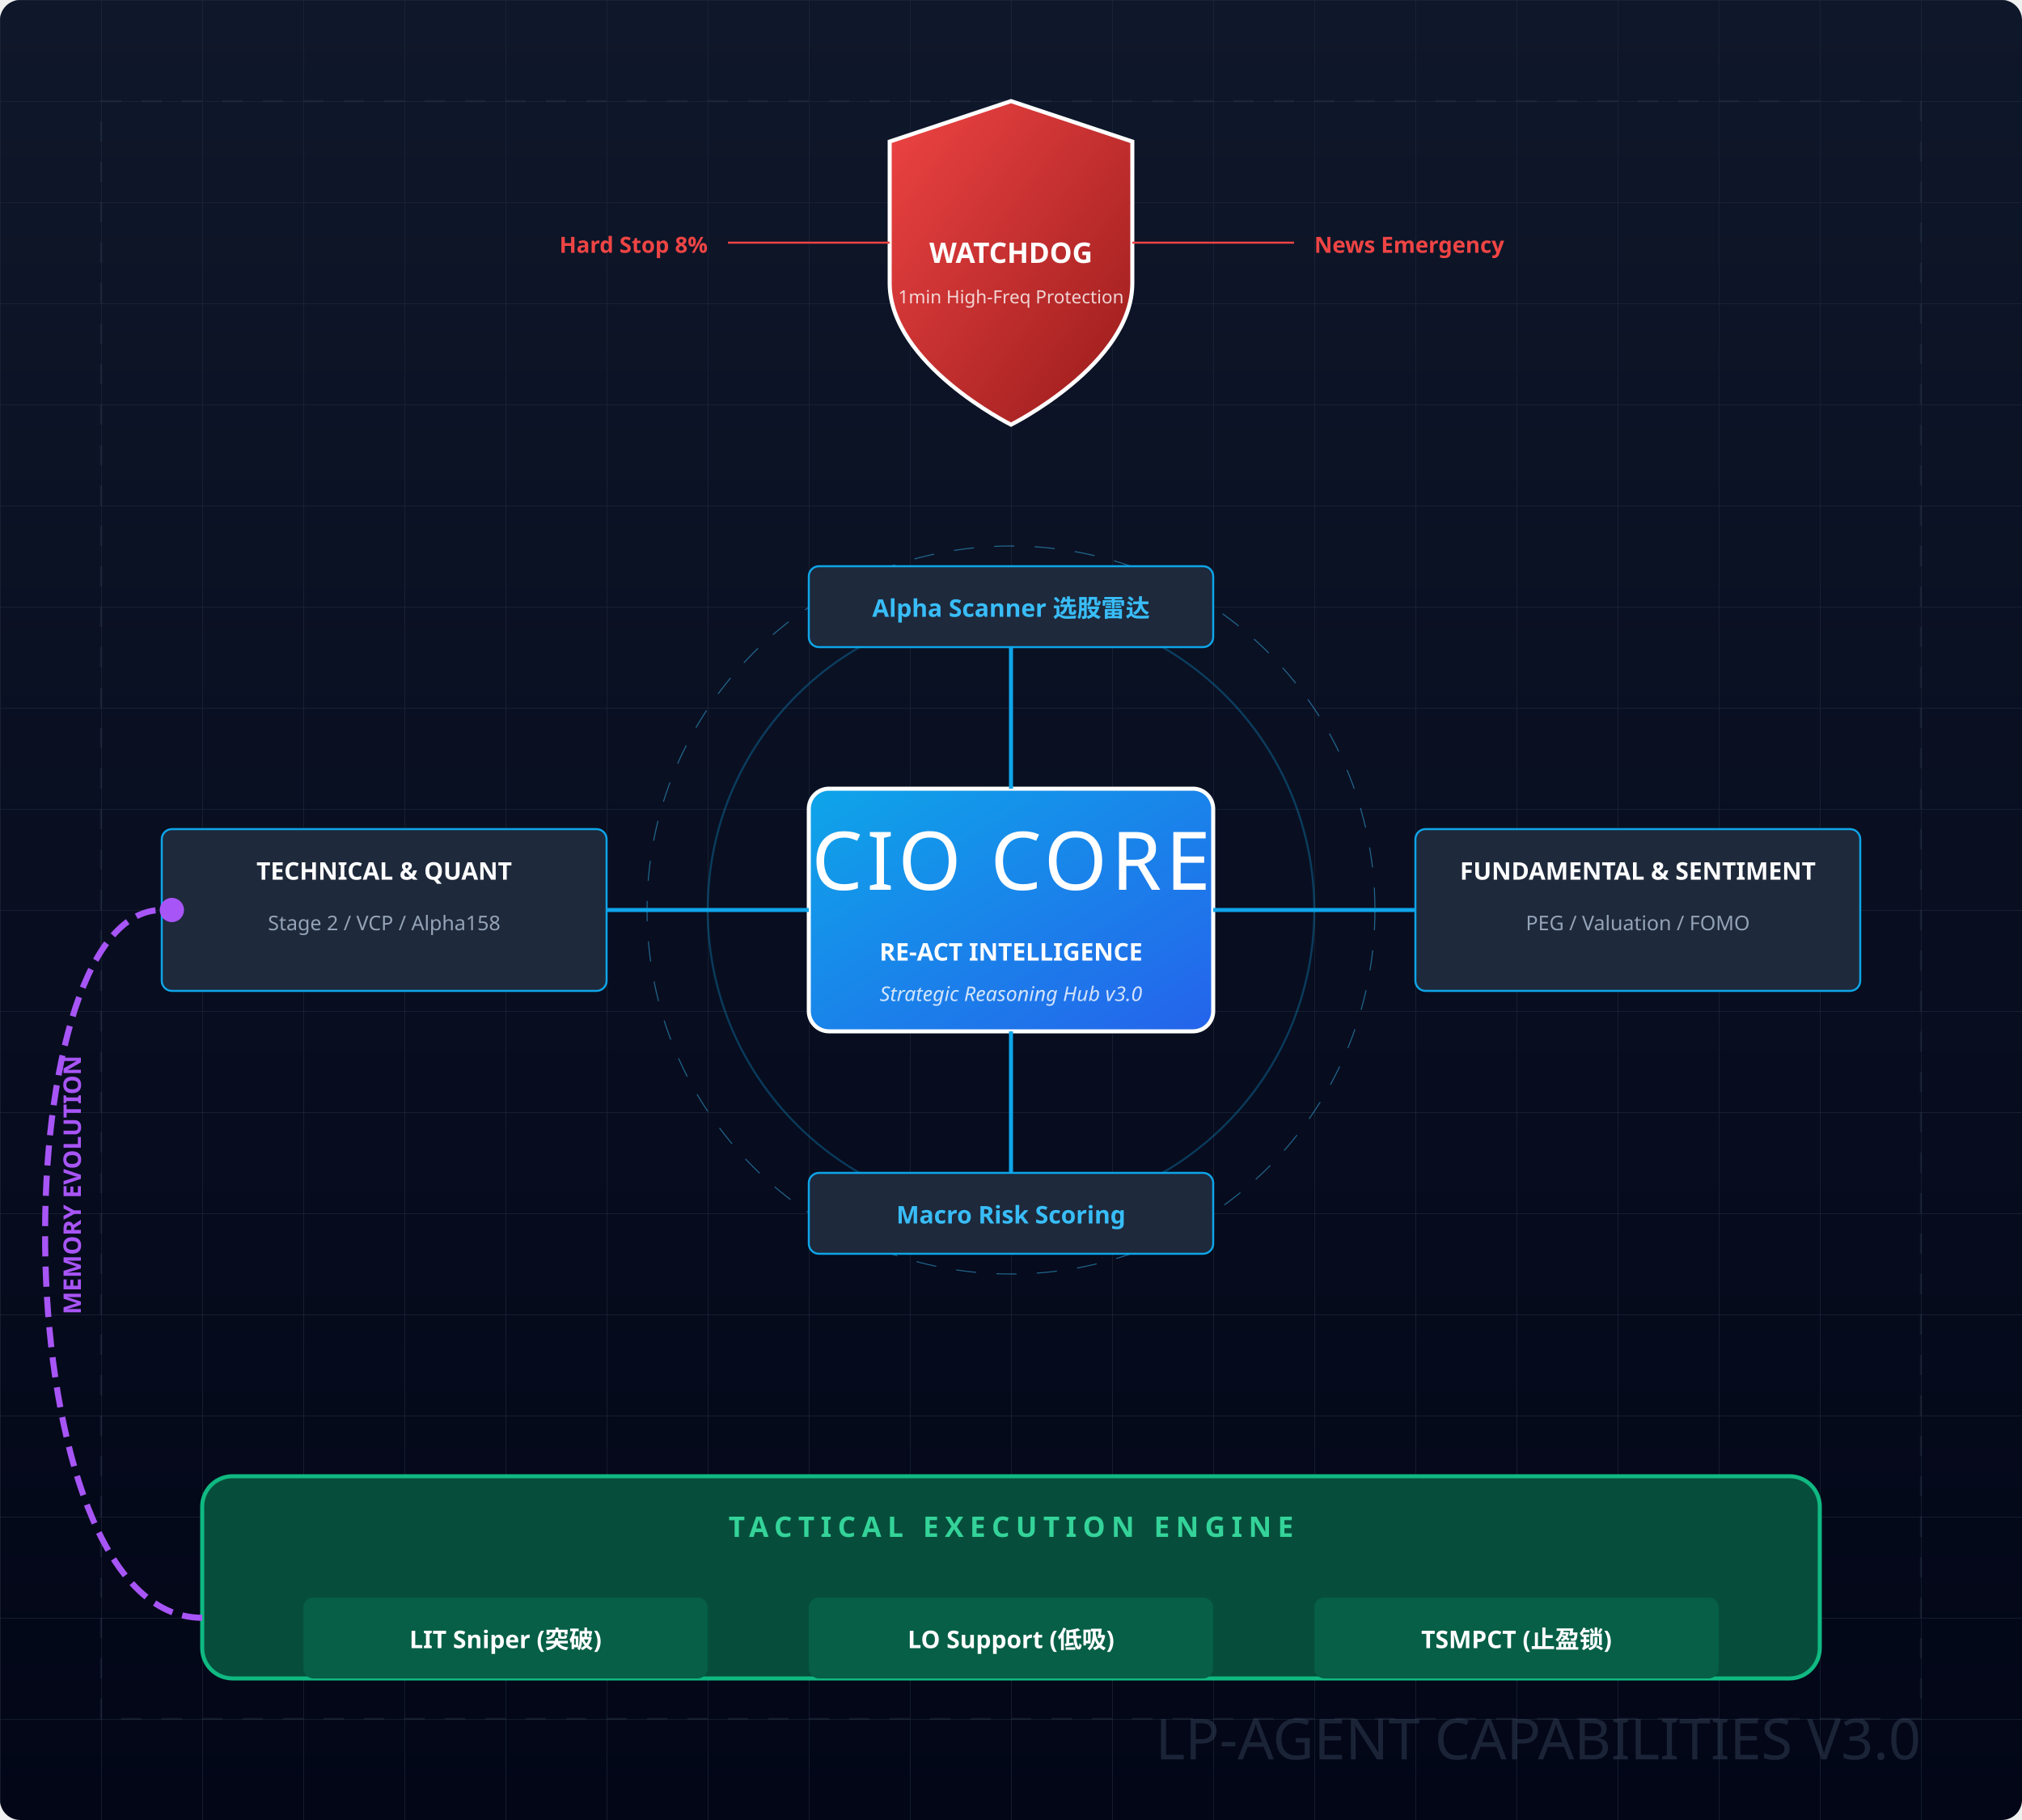
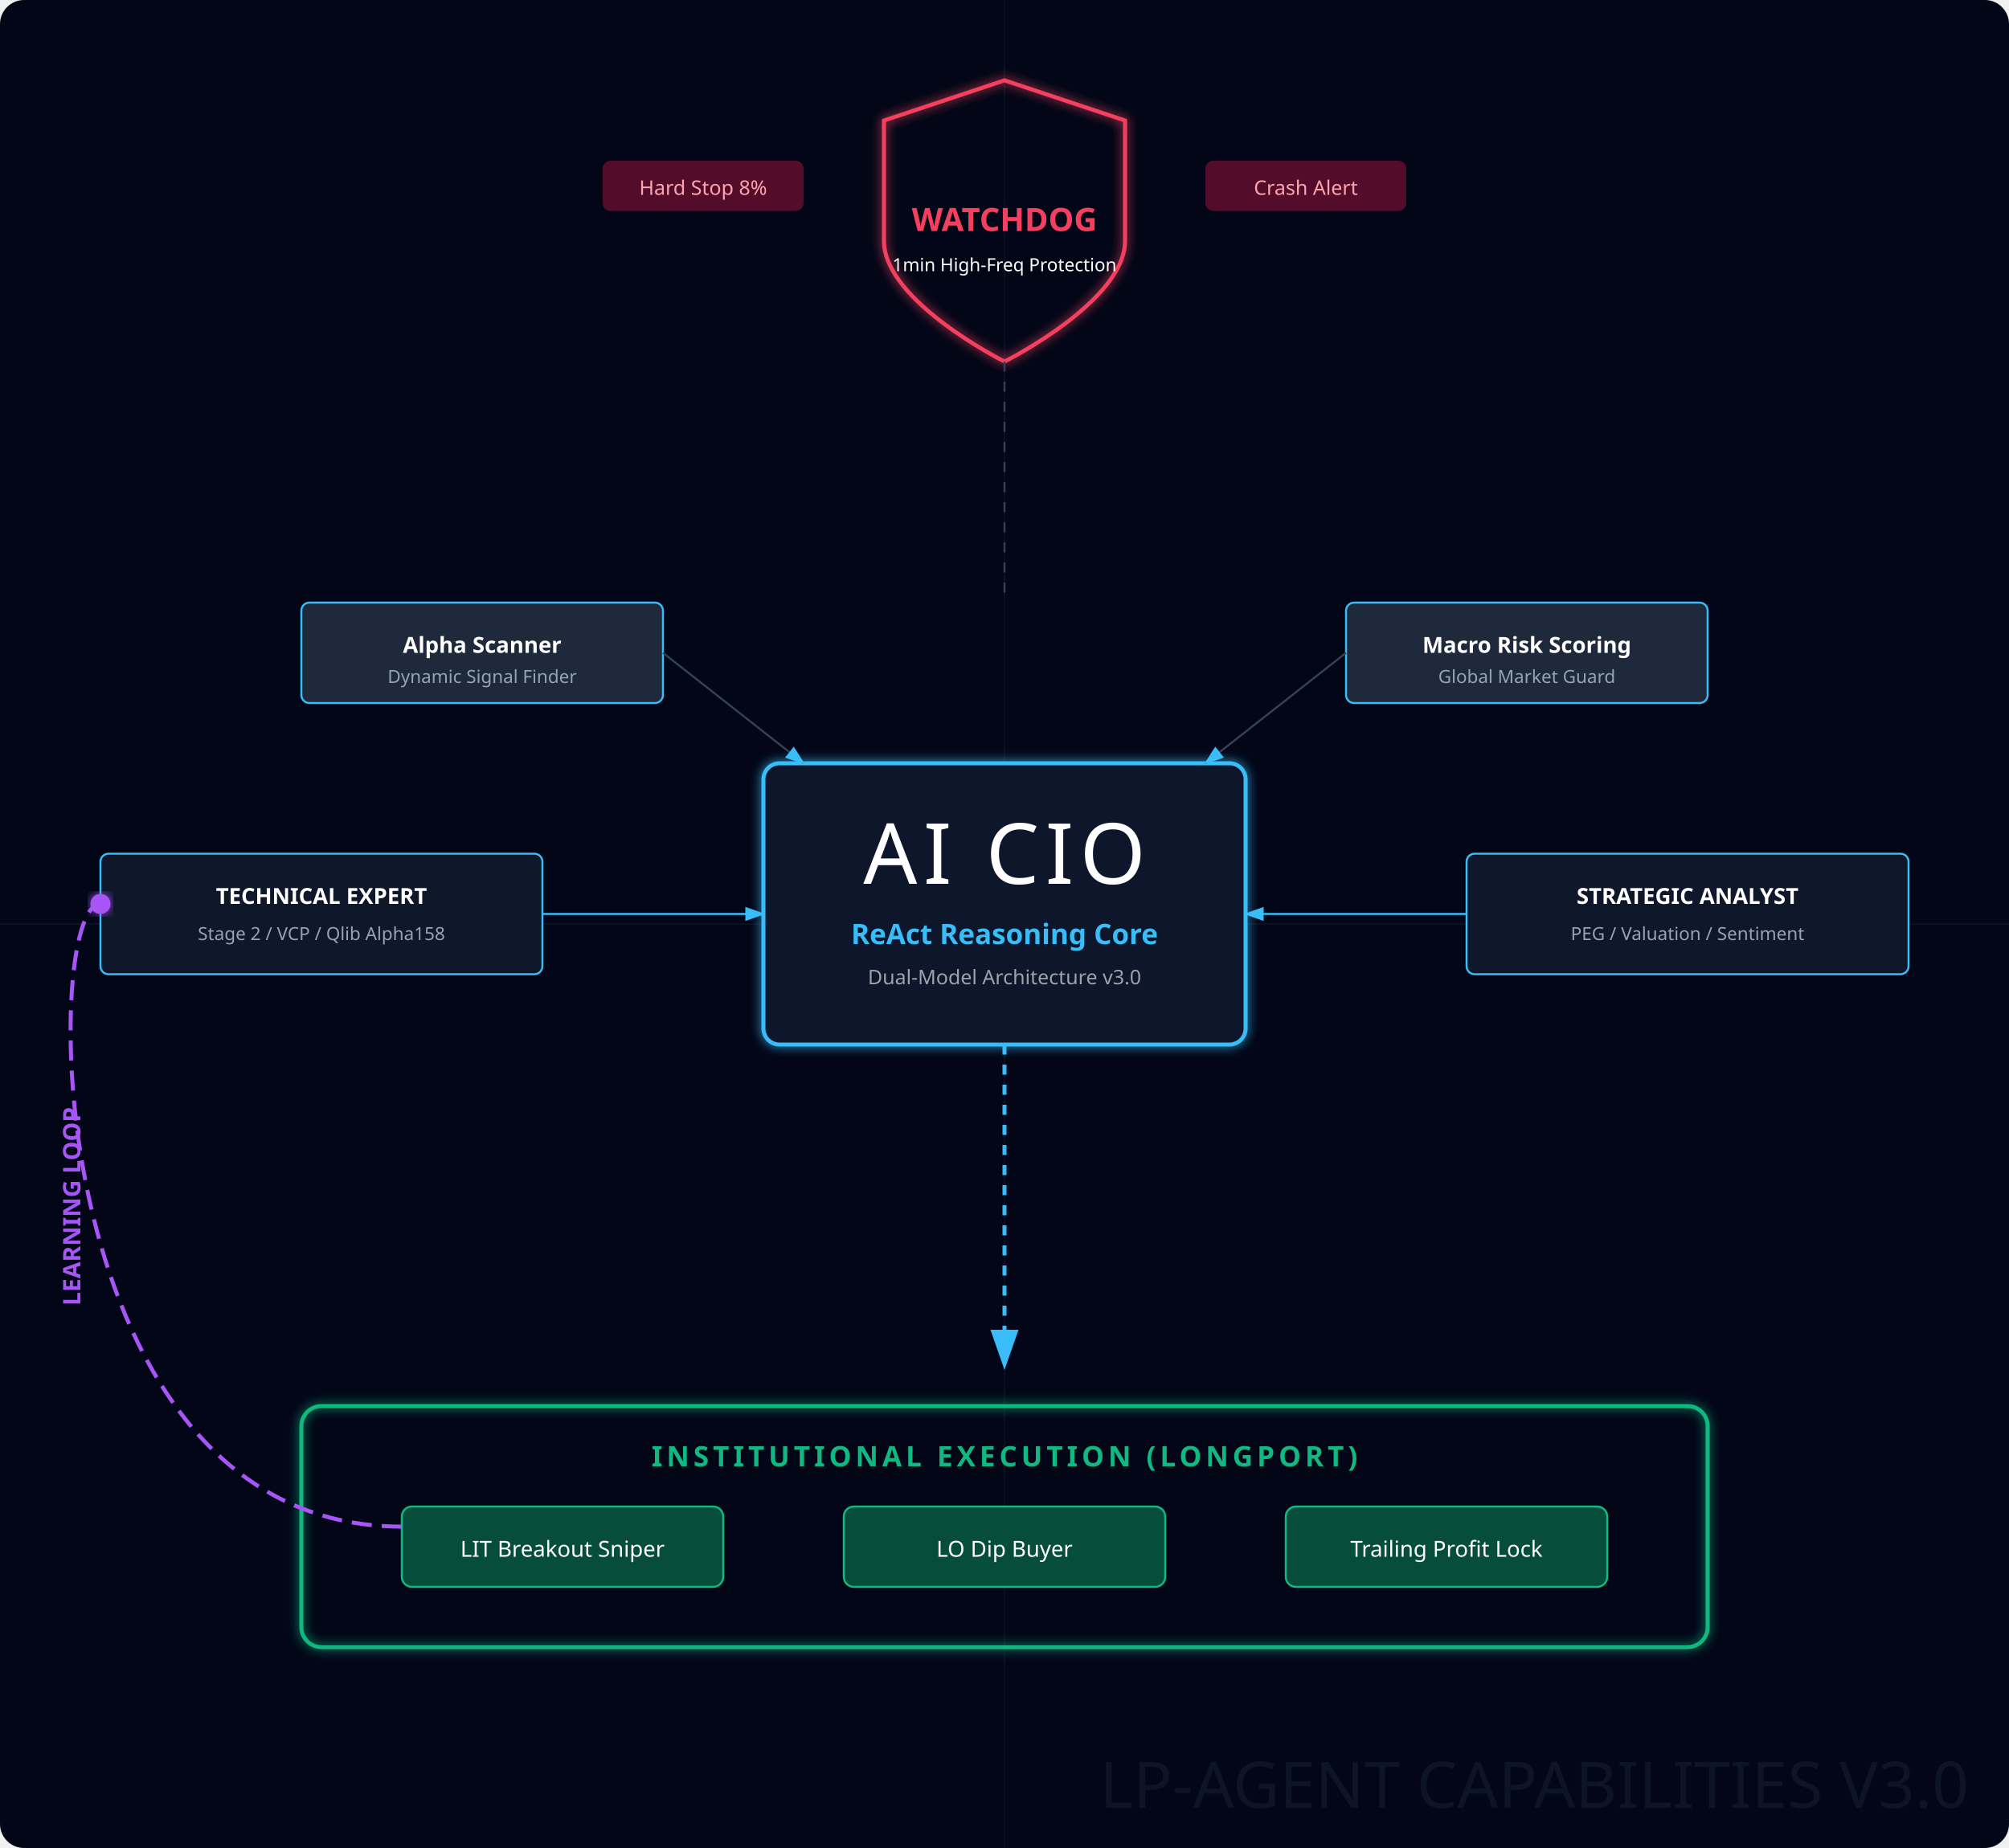
- <svg xmlns="http://www.w3.org/2000/svg" width="1000" height="900" viewBox="0 0 1000 900">
+ <svg xmlns="http://www.w3.org/2000/svg" width="1000" height="920" viewBox="0 0 1000 920">
  <defs>
-     <linearGradient id="bg-grad" x1="0" y1="0" x2="0" y2="1">
-       <stop offset="0%" style="stop-color:#0F172A" />
-       <stop offset="100%" style="stop-color:#020617" />
+     <filter id="glow">
+       <feGaussianBlur stdDeviation="2.5" result="coloredBlur" />
+       <feMerge>
+         <feMergeNode in="coloredBlur" />
+         <feMergeNode in="SourceGraphic" />
+       </feMerge>
+     </filter>
+     <linearGradient id="line-grad" x1="0%" y1="0%" x2="0%" y2="100%">
+       <stop offset="0%" style="stop-color:#38BDF8;stop-opacity:0" />
+       <stop offset="50%" style="stop-color:#38BDF8;stop-opacity:1" />
+       <stop offset="100%" style="stop-color:#38BDF8;stop-opacity:0" />
    </linearGradient>
-     <linearGradient id="brain-grad" x1="0" y1="0" x2="1" y2="1">
-       <stop offset="0%" style="stop-color:#0EA5E9" />
-       <stop offset="100%" style="stop-color:#2563EB" />
-     </linearGradient>
-     <linearGradient id="shield-grad" x1="0" y1="0" x2="1" y2="1">
-       <stop offset="0%" style="stop-color:#EF4444" />
-       <stop offset="100%" style="stop-color:#991B1B" />
-     </linearGradient>
-     <linearGradient id="exec-grad" x1="0" y1="0" x2="1" y2="1">
-       <stop offset="0%" style="stop-color:#10B981" />
-       <stop offset="100%" style="stop-color:#065F46" />
-     </linearGradient>
-     <pattern id="terminal-grid" width="50" height="50" patternUnits="userSpaceOnUse">
-       <path d="M 50 0 L 0 0 0 50" fill="none" stroke="#1E293B" stroke-width="0.5" />
-     </pattern>
+     <marker id="arrowhead" markerWidth="10" markerHeight="7" refX="9" refY="3.5" orient="auto">
+       <polygon points="0 0, 10 3.5, 0 7" fill="#38BDF8" />
+     </marker>
  </defs>
-   <rect width="1000" height="900" fill="url(#bg-grad)" rx="10" />
-   <rect width="1000" height="900" fill="url(#terminal-grid)" rx="10" />
-   <rect x="50" y="50" width="900" height="800" fill="none" stroke="#334155" stroke-width="1" stroke-dasharray="10,10" opacity="0.3" />
-   <g transform="translate(500, 120)">
-     <path d="M 0 -70 L 60 -50 L 60 20 C 60 60, 0 90, 0 90 C 0 90, -60 60, -60 20 L -60 -50 Z" fill="url(#shield-grad)" stroke="#fff" stroke-width="2" />
-     <text x="0" y="10" fill="#fff" font-family="Verdana" font-size="14" text-anchor="middle" font-weight="bold">WATCHDOG</text>
-     <text x="0" y="30" fill="rgba(255,255,255,0.8)" font-family="Verdana" font-size="9" text-anchor="middle">1min High-Freq Protection</text>
-     <line x1="-60" y1="0" x2="-140" y2="0" stroke="#EF4444" stroke-width="1" />
-     <text x="-150" y="5" fill="#EF4444" font-family="Verdana" font-size="11" text-anchor="end" font-weight="bold">Hard Stop 8%</text>
-     <line x1="60" y1="0" x2="140" y2="0" stroke="#EF4444" stroke-width="1" />
-     <text x="150" y="5" fill="#EF4444" font-family="Verdana" font-size="11" text-anchor="start" font-weight="bold">News Emergency</text>
-   </g>
-   <g transform="translate(500, 450)">
-     <circle r="180" fill="none" stroke="#38BDF8" stroke-width="0.5" stroke-dasharray="10,10" opacity="0.5" />
-     <circle r="150" fill="none" stroke="#0EA5E9" stroke-width="1" opacity="0.3" />
-     <rect x="-100" y="-60" width="200" height="120" rx="10" fill="url(#brain-grad)" stroke="#fff" stroke-width="2" />
-     <text x="0" y="-10" fill="#fff" font-family="Impact" font-size="40" text-anchor="middle" letter-spacing="2">CIO CORE</text>
-     <text x="0" y="25" fill="#fff" font-family="Verdana" font-size="12" text-anchor="middle" font-weight="bold">RE-ACT INTELLIGENCE</text>
-     <text x="0" y="45" fill="rgba(255,255,255,0.8)" font-family="Verdana" font-size="10" text-anchor="middle" font-style="italic">Strategic Reasoning Hub v3.0</text>
-     <path d="M 0 -60 L 0 -130" stroke="#0EA5E9" stroke-width="2" marker-end="url(#arrow-blue)" />
-     <rect x="-100" y="-170" width="200" height="40" rx="5" fill="#1E293B" stroke="#0EA5E9" />
-     <text x="0" y="-145" fill="#38BDF8" font-family="Verdana" font-size="12" text-anchor="middle" font-weight="bold">Alpha Scanner 选股雷达</text>
-     <path d="M -100 0 L -200 0" stroke="#0EA5E9" stroke-width="2" />
-     <rect x="-420" y="-40" width="220" height="80" rx="5" fill="#1E293B" stroke="#0EA5E9" />
-     <text x="-310" y="-15" fill="#fff" font-family="Verdana" font-size="12" text-anchor="middle" font-weight="bold">TECHNICAL &amp; QUANT</text>
-     <text x="-310" y="10" fill="#94A3B8" font-family="Verdana" font-size="10" text-anchor="middle">Stage 2 / VCP / Alpha158</text>
-     <path d="M 100 0 L 200 0" stroke="#0EA5E9" stroke-width="2" />
-     <rect x="200" y="-40" width="220" height="80" rx="5" fill="#1E293B" stroke="#0EA5E9" />
-     <text x="310" y="-15" fill="#fff" font-family="Verdana" font-size="12" text-anchor="middle" font-weight="bold">FUNDAMENTAL &amp; SENTIMENT</text>
-     <text x="310" y="10" fill="#94A3B8" font-family="Verdana" font-size="10" text-anchor="middle">PEG / Valuation / FOMO</text>
-     <path d="M 0 60 L 0 130" stroke="#0EA5E9" stroke-width="2" />
-     <rect x="-100" y="130" width="200" height="40" rx="5" fill="#1E293B" stroke="#0EA5E9" />
-     <text x="0" y="155" fill="#38BDF8" font-family="Verdana" font-size="12" text-anchor="middle" font-weight="bold">Macro Risk Scoring</text>
-   </g>
-   <g transform="translate(500, 780)">
-     <rect x="-400" y="-50" width="800" height="100" rx="15" fill="#064E3B" stroke="#10B981" stroke-width="2" />
-     <text x="0" y="-20" fill="#34D399" font-family="Verdana" font-size="14" text-anchor="middle" font-weight="bold" letter-spacing="3">TACTICAL EXECUTION ENGINE</text>
-     <rect x="-350" y="10" width="200" height="40" rx="5" fill="#065F46" />
-     <text x="-250" y="35" fill="#fff" font-family="Verdana" font-size="12" text-anchor="middle" font-weight="bold">LIT Sniper (突破)</text>
-     <rect x="-100" y="10" width="200" height="40" rx="5" fill="#065F46" />
-     <text x="0" y="35" fill="#fff" font-family="Verdana" font-size="12" text-anchor="middle" font-weight="bold">LO Support (低吸)</text>
-     <rect x="150" y="10" width="200" height="40" rx="5" fill="#065F46" />
-     <text x="250" y="35" fill="#fff" font-family="Verdana" font-size="12" text-anchor="middle" font-weight="bold">TSMPCT (止盈锁)</text>
-   </g>
-   <path d="M 100 800 C 0 800, 0 450, 80 450" fill="none" stroke="#A855F7" stroke-width="3" stroke-dasharray="10,5" />
-   <circle cx="85" cy="450" r="6" fill="#A855F7" />
-   <text x="40" y="650" fill="#A855F7" font-family="Verdana" font-size="12" font-weight="bold" transform="rotate(-90 40 650)">MEMORY EVOLUTION</text>
-   <text x="950" y="870" fill="#334155" font-family="Arial Black" font-size="28" text-anchor="end" opacity="0.5">LP-AGENT CAPABILITIES V3.0</text>
+   <rect width="1000" height="920" fill="#020617" rx="12" />
+   <path d="M 0 460 L 1000 460 M 500 0 L 500 920" stroke="#1E293B" stroke-width="0.5" opacity="0.5" />
+   <path d="M 500 40 L 560 60 L 560 120 C 560 150, 500 180, 500 180 C 500 180, 440 150, 440 120 L 440 60 Z" fill="none" stroke="#F43F5E" stroke-width="2" filter="url(#glow)" />
+   <text x="500" y="115" fill="#F43F5E" font-family="Verdana" font-size="16" text-anchor="middle" font-weight="bold">WATCHDOG</text>
+   <text x="500" y="135" fill="#fff" font-family="Verdana" font-size="9" text-anchor="middle">1min High-Freq Protection</text>
+   <rect x="300" y="80" width="100" height="25" rx="4" fill="#881337" opacity="0.6" />
+   <text x="350" y="97" fill="#FDA4AF" font-family="Verdana" font-size="10" text-anchor="middle">Hard Stop 8%</text>
+   <rect x="600" y="80" width="100" height="25" rx="4" fill="#881337" opacity="0.6" />
+   <text x="650" y="97" fill="#FDA4AF" font-family="Verdana" font-size="10" text-anchor="middle">Crash Alert</text>
+   <path d="M 500 180 L 500 300" stroke="#334155" stroke-width="1" stroke-dasharray="5,5" />
+   <rect x="380" y="380" width="240" height="140" rx="8" fill="#0F172A" stroke="#38BDF8" stroke-width="2" filter="url(#glow)" />
+   <text x="500" y="440" fill="#fff" font-family="Impact" font-size="42" text-anchor="middle" letter-spacing="3">AI CIO</text>
+   <text x="500" y="470" fill="#38BDF8" font-family="Verdana" font-size="14" text-anchor="middle" font-weight="bold">ReAct Reasoning Core</text>
+   <text x="500" y="490" fill="rgba(255,255,255,0.6)" font-family="Verdana" font-size="10" text-anchor="middle">Dual-Model Architecture v3.0</text>
+   <rect x="150" y="300" width="180" height="50" rx="4" fill="#1E293B" stroke="#38BDF8" stroke-width="1" />
+   <text x="240" y="325" fill="#fff" font-family="Verdana" font-size="11" text-anchor="middle" font-weight="bold">Alpha Scanner</text>
+   <text x="240" y="340" fill="#94A3B8" font-family="Verdana" font-size="9" text-anchor="middle">Dynamic Signal Finder</text>
+   <path d="M 330 325 L 400 380" stroke="#334155" stroke-width="1" marker-end="url(#arrowhead)" />
+   <rect x="670" y="300" width="180" height="50" rx="4" fill="#1E293B" stroke="#38BDF8" stroke-width="1" />
+   <text x="760" y="325" fill="#fff" font-family="Verdana" font-size="11" text-anchor="middle" font-weight="bold">Macro Risk Scoring</text>
+   <text x="760" y="340" fill="#94A3B8" font-family="Verdana" font-size="9" text-anchor="middle">Global Market Guard</text>
+   <path d="M 670 325 L 600 380" stroke="#334155" stroke-width="1" marker-end="url(#arrowhead)" />
+   <rect x="50" y="425" width="220" height="60" rx="4" fill="#0F172A" stroke="#38BDF8" stroke-width="1" />
+   <text x="160" y="450" fill="#fff" font-family="Verdana" font-size="11" text-anchor="middle" font-weight="bold">TECHNICAL EXPERT</text>
+   <text x="160" y="468" fill="#94A3B8" font-family="Verdana" font-size="9" text-anchor="middle">Stage 2 / VCP / Qlib Alpha158</text>
+   <path d="M 270 455 L 380 455" stroke="#38BDF8" stroke-width="1" marker-end="url(#arrowhead)" />
+   <rect x="730" y="425" width="220" height="60" rx="4" fill="#0F172A" stroke="#38BDF8" stroke-width="1" />
+   <text x="840" y="450" fill="#fff" font-family="Verdana" font-size="11" text-anchor="middle" font-weight="bold">STRATEGIC ANALYST</text>
+   <text x="840" y="468" fill="#94A3B8" font-family="Verdana" font-size="9" text-anchor="middle">PEG / Valuation / Sentiment</text>
+   <path d="M 730 455 L 620 455" stroke="#38BDF8" stroke-width="1" marker-end="url(#arrowhead)" />
+   <path d="M 500 520 L 500 680" stroke="#38BDF8" stroke-width="2" stroke-dasharray="5,5" marker-end="url(#arrowhead)" />
+   <rect x="150" y="700" width="700" height="120" rx="10" fill="none" stroke="#10B981" stroke-width="2" filter="url(#glow)" />
+   <text x="500" y="730" fill="#10B981" font-family="Verdana" font-size="14" text-anchor="middle" font-weight="bold" letter-spacing="2">INSTITUTIONAL EXECUTION (LONGPORT)</text>
+   <rect x="200" y="750" width="160" height="40" rx="5" fill="#064E3B" stroke="#10B981" />
+   <text x="280" y="775" fill="#fff" font-family="Verdana" font-size="11" text-anchor="middle">LIT Breakout Sniper</text>
+   <rect x="420" y="750" width="160" height="40" rx="5" fill="#064E3B" stroke="#10B981" />
+   <text x="500" y="775" fill="#fff" font-family="Verdana" font-size="11" text-anchor="middle">LO Dip Buyer</text>
+   <rect x="640" y="750" width="160" height="40" rx="5" fill="#064E3B" stroke="#10B981" />
+   <text x="720" y="775" fill="#fff" font-family="Verdana" font-size="11" text-anchor="middle">Trailing Profit Lock</text>
+   <path d="M 200 760 C 20 760, 20 450, 50 450" fill="none" stroke="#A855F7" stroke-width="2" stroke-dasharray="10,5" />
+   <text x="40" y="650" fill="#A855F7" font-family="Verdana" font-size="12" font-weight="bold" transform="rotate(-90 40 650)">LEARNING LOOP</text>
+   <circle cx="50" cy="450" r="5" fill="#A855F7" filter="url(#glow)" />
+   <text x="980" y="900" fill="#1E293B" font-family="Arial Black" font-size="32" text-anchor="end" opacity="0.4">LP-AGENT CAPABILITIES V3.0</text>
</svg>
